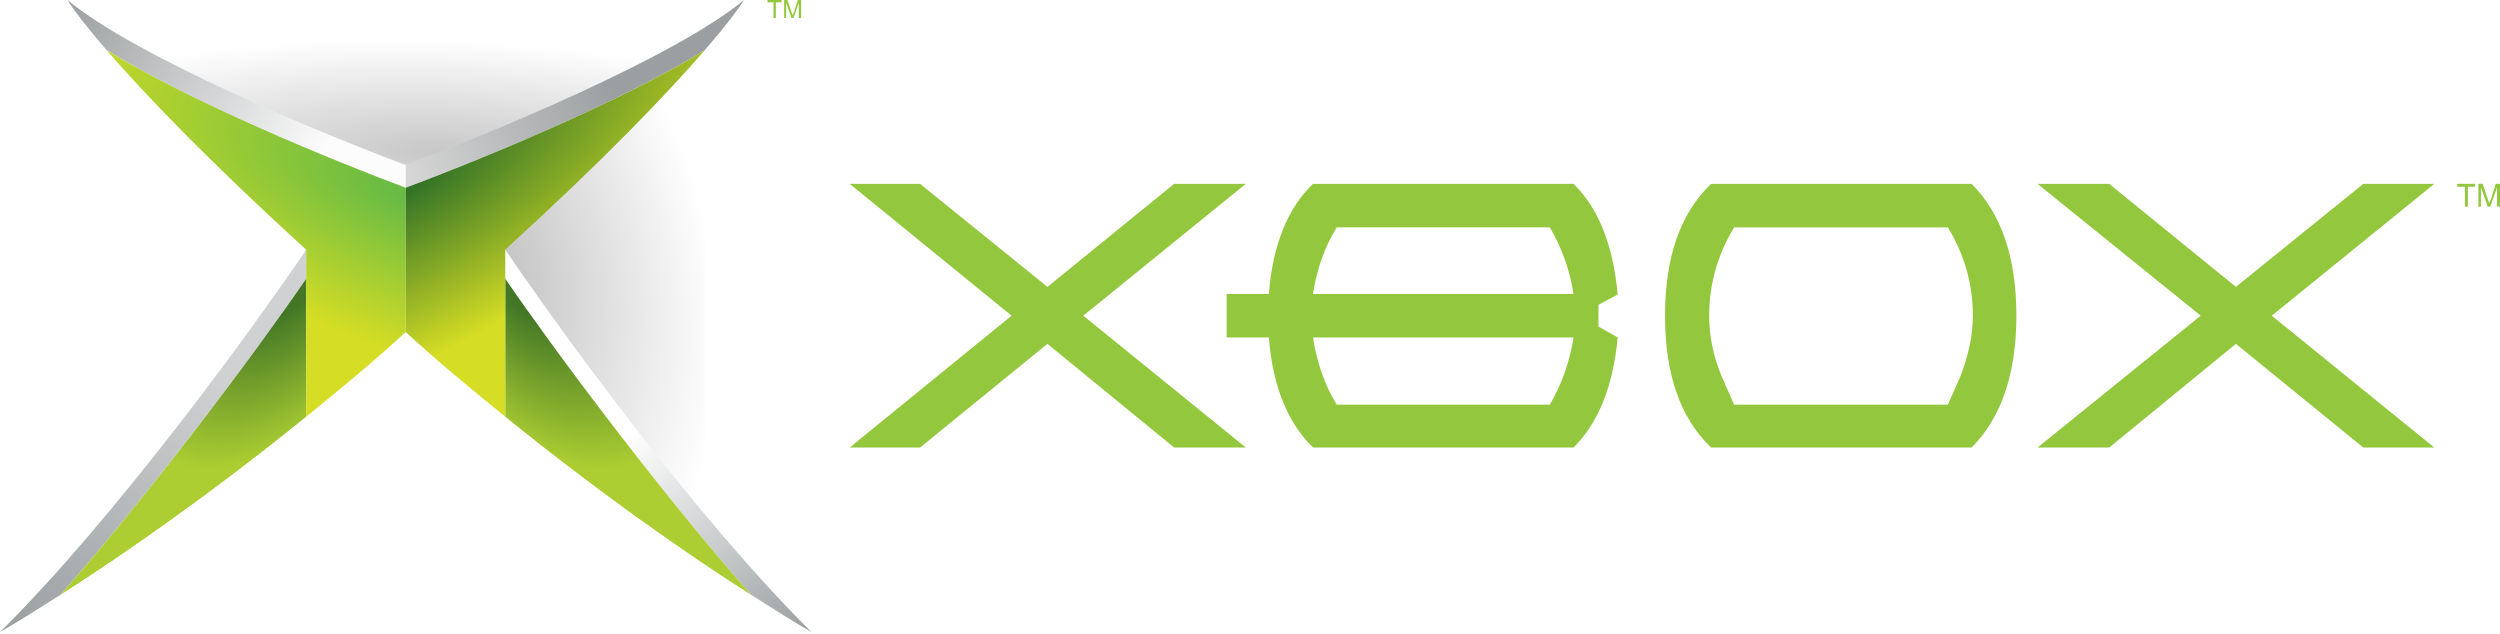
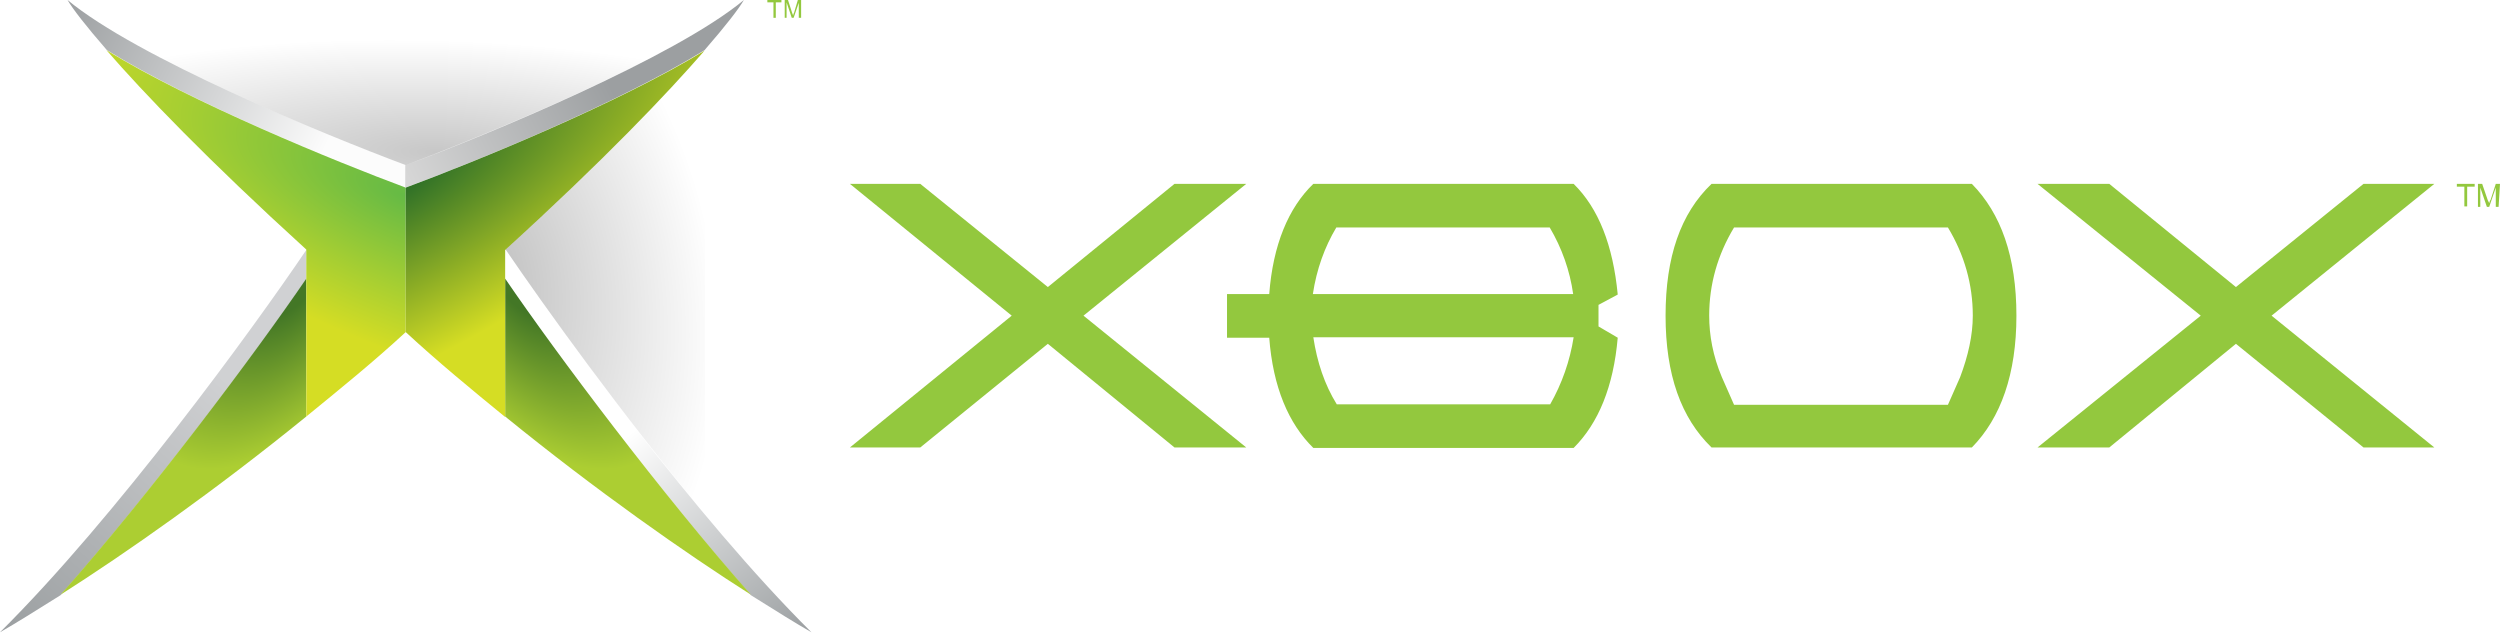
- <svg xmlns="http://www.w3.org/2000/svg" width="533" height="135" viewBox="0 0 533 135" fill="none">
-   <path d="M0 134.753C3.521 132.746 7.263 130.385 12.864 126.826C31.777 105.498 54.318 75.423 65.276 59.428V53.234C53.754 70.271 24.568 110.427 0 134.753Z" fill="url(#paint0_linear)" />
-   <path d="M65.276 88.839C45.984 104.498 26.835 117.949 12.865 126.826C31.773 105.498 54.322 75.417 65.276 59.428V88.839Z" fill="url(#paint1_radial)" />
-   <path d="M86.5 35.172C68.636 28.529 29.119 12.192 14.381 0C15.523 1.877 18.192 5.442 22.741 10.699C40.732 21.822 71.375 34.398 86.5 40.023V35.172Z" fill="url(#paint2_linear)" />
-   <path d="M86.5 40.023V70.777C79.661 77.113 72.407 83.045 65.275 88.839C65.275 71.597 65.275 53.234 65.275 53.234C44.19 34.019 30.639 19.828 22.74 10.699C40.718 21.813 71.362 34.392 86.5 40.023Z" fill="url(#paint3_radial)" />
-   <path d="M173 134.753C169.479 132.746 165.737 130.385 160.135 126.826C141.223 105.498 118.682 75.423 107.724 59.428V53.234C119.246 70.271 148.432 110.427 173 134.753Z" fill="url(#paint4_linear)" />
-   <path d="M107.724 88.839C127.016 104.498 146.165 117.949 160.135 126.826C141.227 105.498 118.678 75.417 107.724 59.428V88.839Z" fill="url(#paint5_radial)" />
-   <path d="M86.5 35.172C104.364 28.529 143.881 12.192 158.619 0C157.477 1.877 154.808 5.442 150.259 10.699C132.268 21.822 101.625 34.398 86.5 40.023V35.172Z" fill="url(#paint6_linear)" />
-   <path d="M86.5 40.023V70.777C93.339 77.113 100.593 83.045 107.724 88.839C107.724 71.597 107.724 53.234 107.724 53.234C128.81 34.019 142.361 19.828 150.26 10.699C132.282 21.813 101.638 34.392 86.5 40.023Z" fill="url(#paint7_radial)" />
-   <path fill-rule="evenodd" clip-rule="evenodd" d="M150.26 10.699C142.361 19.828 128.81 34.019 107.725 53.234C115.792 65.163 132.521 88.428 150.26 109.656V10.699Z" fill="url(#paint8_radial)" />
-   <path fill-rule="evenodd" clip-rule="evenodd" d="M14.381 0H158.62C143.882 12.192 104.364 28.529 86.5 35.172C68.636 28.529 29.119 12.192 14.381 0Z" fill="url(#paint9_radial)" />
-   <path d="M533 39.188H532.099L531.013 42.611C530.861 42.823 530.768 43.071 530.744 43.331C530.637 43.129 530.546 42.919 530.474 42.703L529.299 39.188H528.397V44.055H528.939V39.909L530.383 44.055H530.92L532.365 39.998V44.055H532.996V39.188H533ZM526.148 39.816H527.68V39.188H523.895V39.816H525.518V44.055H526.148V39.816ZM503.851 39.195L476.698 61.164L449.679 39.195H434.398L469.193 67.306L434.398 95.415H449.679L476.698 73.309L503.851 95.415H518.996L484.337 67.306L518.996 39.195H503.851ZM429.895 67.306C429.895 54.752 426.621 45.475 420.345 39.195H364.81C358.258 45.475 354.985 54.752 354.985 67.306C354.985 79.858 358.258 89.137 364.81 95.417H420.345C426.621 89.135 429.895 79.722 429.895 67.306ZM420.616 67.306C420.616 71.536 419.665 75.9 417.887 80.407L415.294 86.273H369.718L367.125 80.407C365.215 75.902 364.396 71.538 364.396 67.306C364.396 60.62 366.171 54.342 369.718 48.475H415.294C418.843 54.34 420.616 60.62 420.616 67.306ZM340.796 69.626V64.986L344.889 62.801C343.933 52.295 340.796 44.383 335.474 39.195H279.936C274.614 44.246 271.34 52.159 270.521 62.664H261.518V71.945H270.521C271.34 82.449 274.614 90.23 279.936 95.417H335.474C340.796 90.093 343.931 82.317 344.889 71.945L340.796 69.626ZM330.425 48.473C332.991 52.841 334.704 57.656 335.474 62.662H279.936C280.756 57.342 282.392 52.703 284.985 48.473H330.425ZM335.474 71.945C334.705 76.996 332.992 81.857 330.425 86.273H284.985C282.392 82.043 280.756 77.268 279.936 71.945H335.474Z" fill="#93C83E" />
-   <path d="M230.952 67.306L265.608 39.194H250.327L223.31 61.164L196.157 39.194H181.146L215.668 67.306L181.146 95.415H196.157L223.31 73.309L250.327 95.415H265.608L230.952 67.306V67.306Z" fill="#93C83E" />
-   <path d="M170.098 0H170.805V3.838H170.308V0.639L169.168 3.838H168.745L167.607 0.569V3.838H167.179V0H167.89L168.817 2.772C168.874 2.942 168.945 3.108 169.03 3.267C169.049 3.062 169.122 2.867 169.242 2.7L170.098 0Z" fill="#93C83E" />
-   <path d="M166.614 0.495H165.406V3.838H164.909V0.495H163.629V0H166.614V0.495Z" fill="#93C83E" />
-   <defs>
-     <linearGradient id="paint0_linear" x1="46.39" y1="79.396" x2="4.56735e-06" y2="134.233" gradientUnits="userSpaceOnUse">
-       <stop stop-color="#D0D1D3" />
-       <stop offset="1" stop-color="#9B9FA1" />
-     </linearGradient>
-     <radialGradient id="paint1_radial" cx="0" cy="0" r="1" gradientUnits="userSpaceOnUse" gradientTransform="translate(61.5928 58.0883) rotate(124.701) scale(100.02 56.6779)">
-       <stop offset="0.107" stop-color="#437726" />
-       <stop offset="0.475" stop-color="#ACCE32" />
-     </radialGradient>
-     <linearGradient id="paint2_linear" x1="14.381" y1="0.996" x2="86.5" y2="37.034" gradientUnits="userSpaceOnUse">
-       <stop stop-color="#9C9FA1" />
-       <stop offset="0.779" stop-color="#FCFCFC" />
-     </linearGradient>
-     <radialGradient id="paint3_radial" cx="0" cy="0" r="1" gradientUnits="userSpaceOnUse" gradientTransform="translate(86.4999 41.8856) rotate(-156.772) scale(87.861 31.9625)">
-       <stop stop-color="#65BA45" />
-       <stop offset="1" stop-color="#D5DD24" />
-     </radialGradient>
-     <linearGradient id="paint4_linear" x1="137.352" y1="90.008" x2="173" y2="134.233" gradientUnits="userSpaceOnUse">
-       <stop stop-color="white" />
-       <stop offset="1" stop-color="#9B9FA1" />
-     </linearGradient>
-     <radialGradient id="paint5_radial" cx="0" cy="0" r="1" gradientUnits="userSpaceOnUse" gradientTransform="translate(111.407 58.0883) rotate(55.2988) scale(100.02 56.6779)">
-       <stop offset="0.107" stop-color="#437726" />
-       <stop offset="0.475" stop-color="#ACCE32" />
-     </radialGradient>
-     <linearGradient id="paint6_linear" x1="158.619" y1="0.996" x2="86.5" y2="37.034" gradientUnits="userSpaceOnUse">
-       <stop offset="0.411" stop-color="#9C9FA1" />
-       <stop offset="1" stop-color="#D6D6D6" />
-     </linearGradient>
-     <radialGradient id="paint7_radial" cx="0" cy="0" r="1" gradientUnits="userSpaceOnUse" gradientTransform="translate(81.7355 37.5974) rotate(-28.9797) scale(102.99 39.0963)">
-       <stop offset="0.137" stop-color="#337327" />
-       <stop offset="1" stop-color="#D5DD24" />
-     </radialGradient>
-     <radialGradient id="paint8_radial" cx="0" cy="0" r="1" gradientUnits="userSpaceOnUse" gradientTransform="translate(102.354 58.8217) rotate(-12.4855) scale(49.6878 77.4889)">
-       <stop stop-opacity="0.26" />
-       <stop offset="1" stop-opacity="0" />
-     </radialGradient>
-     <radialGradient id="paint9_radial" cx="0" cy="0" r="1" gradientUnits="userSpaceOnUse" gradientTransform="translate(93.3441 32.4862) rotate(-88.3397) scale(23.9199 94.8363)">
-       <stop stop-opacity="0.22" />
-       <stop offset="1" stop-opacity="0" />
-     </radialGradient>
-   </defs>
+ <svg xmlns="http://www.w3.org/2000/svg" version="1.1" id="Layer_1" x="0px" y="0px" viewBox="0 0 533 135" style="enable-background:new 0 0 533 135;" xml:space="preserve">
+   <linearGradient id="SVGID_1_" gradientUnits="userSpaceOnUse" x1="47.413" y1="55.628" x2="1.022" y2="0.792" gradientTransform="matrix(1 0 0 -1 0 135.8898)">
+     <stop offset="0" style="stop-color:#D0D1D3" />
+     <stop offset="1" style="stop-color:#9B9FA1" />
+   </linearGradient>
+   <path style="fill:url(#SVGID_1_);" d="M0,134.8c3.5-2,7.3-4.4,12.9-7.9c18.9-21.3,41.5-51.4,52.4-67.4v-6.2  C53.8,70.3,24.6,110.4,0,134.8z" />
+   <radialGradient id="SVGID_2_" cx="-28.275" cy="492.885" r="1" gradientTransform="matrix(-56.9408 82.2299 46.5968 32.2664 -24515.291 -13520.489)" gradientUnits="userSpaceOnUse">
+     <stop offset="0.107" style="stop-color:#437726" />
+     <stop offset="0.475" style="stop-color:#ACCE32" />
+   </radialGradient>
+   <path style="fill:url(#SVGID_2_);" d="M65.3,88.8c-19.3,15.7-38.4,29.1-52.4,38c18.9-21.3,41.5-51.4,52.4-67.4V88.8z" />
+   <linearGradient id="SVGID_3_" gradientUnits="userSpaceOnUse" x1="13.493" y1="133.118" x2="85.613" y2="97.08" gradientTransform="matrix(1 0 0 -1 0 135.8898)">
+     <stop offset="0" style="stop-color:#9C9FA1" />
+     <stop offset="0.779" style="stop-color:#FCFCFC" />
+   </linearGradient>
+   <path style="fill:url(#SVGID_3_);" d="M86.5,35.2C68.6,28.5,29.1,12.2,14.4,0c1.1,1.9,3.8,5.4,8.4,10.7c18,11.1,48.6,23.7,63.8,29.3  V35.2z" />
+   <radialGradient id="SVGID_4_" cx="-32.909" cy="498.656" r="1" gradientTransform="matrix(-80.7392 -34.6516 -12.6057 29.3717 3715.393 -15744.843)" gradientUnits="userSpaceOnUse">
+     <stop offset="0" style="stop-color:#65BA45" />
+     <stop offset="1" style="stop-color:#D5DD24" />
+   </radialGradient>
+   <path style="fill:url(#SVGID_4_);" d="M86.5,40v30.8C79.7,77.1,72.4,83,65.3,88.8c0-17.2,0-35.6,0-35.6C44.2,34,30.6,19.8,22.7,10.7  C40.7,21.8,71.4,34.4,86.5,40z" />
+   <linearGradient id="SVGID_5_" gradientUnits="userSpaceOnUse" x1="135.051" y1="44.027" x2="170.699" y2="-0.198" gradientTransform="matrix(1 0 0 -1 0 135.8898)">
+     <stop offset="0" style="stop-color:#FFFFFF" />
+     <stop offset="1" style="stop-color:#9B9FA1" />
+   </linearGradient>
+   <path style="fill:url(#SVGID_5_);" d="M173,134.8c-3.5-2-7.3-4.4-12.9-7.9c-18.9-21.3-41.5-51.4-52.4-67.4v-6.2  C119.2,70.3,148.4,110.4,173,134.8z" />
+   <radialGradient id="SVGID_6_" cx="-27.922" cy="485.794" r="1" gradientTransform="matrix(56.9411 82.2297 46.5967 -32.2665 -20935.084 18028.99)" gradientUnits="userSpaceOnUse">
+     <stop offset="0.107" style="stop-color:#437726" />
+     <stop offset="0.475" style="stop-color:#ACCE32" />
+   </radialGradient>
+   <path style="fill:url(#SVGID_6_);" d="M107.7,88.8c19.3,15.7,38.4,29.1,52.4,38c-18.9-21.3-41.5-51.4-52.4-67.4V88.8z" />
+   <linearGradient id="SVGID_7_" gradientUnits="userSpaceOnUse" x1="159.506" y1="133.118" x2="87.387" y2="97.08" gradientTransform="matrix(1 0 0 -1 0 135.8898)">
+     <stop offset="0.411" style="stop-color:#9C9FA1" />
+     <stop offset="1" style="stop-color:#D6D6D6" />
+   </linearGradient>
+   <path style="fill:url(#SVGID_7_);" d="M86.5,35.2c17.9-6.6,57.4-23,72.1-35.2c-1.1,1.9-3.8,5.4-8.4,10.7  c-18,11.1-48.6,23.7-63.8,29.3V35.2z" />
+   <radialGradient id="SVGID_8_" cx="-32.397" cy="480.607" r="1" gradientTransform="matrix(90.0948 -49.8986 -18.9421 -34.2011 12104.296 14858.314)" gradientUnits="userSpaceOnUse">
+     <stop offset="0.137" style="stop-color:#337327" />
+     <stop offset="1" style="stop-color:#D5DD24" />
+   </radialGradient>
+   <path style="fill:url(#SVGID_8_);" d="M86.5,40v30.8c6.8,6.3,14.1,12.3,21.2,18.1c0-17.2,0-35.6,0-35.6  c21.1-19.2,34.6-33.4,42.5-42.5C132.3,21.8,101.6,34.4,86.5,40z" />
+   <radialGradient id="SVGID_9_" cx="-31.927" cy="484.356" r="1" gradientTransform="matrix(48.5127 -10.7421 -16.7525 -75.6563 9765.386 36360.434)" gradientUnits="userSpaceOnUse">
+     <stop offset="0" style="stop-color:#000000;stop-opacity:0.26" />
+     <stop offset="1" style="stop-color:#000000;stop-opacity:0" />
+   </radialGradient>
+   <path style="fill-rule:evenodd;clip-rule:evenodd;fill:url(#SVGID_9_);" d="M150.3,10.7c-7.9,9.1-21.4,23.3-42.5,42.5  c8.1,11.9,24.8,35.2,42.5,56.4V10.7z" />
+   <radialGradient id="SVGID_10_" cx="-45.714" cy="488.455" r="1" gradientTransform="matrix(0.693 -23.9099 -94.7965 -2.7478 46428.871 281.6303)" gradientUnits="userSpaceOnUse">
+     <stop offset="0" style="stop-color:#000000;stop-opacity:0.22" />
+     <stop offset="1" style="stop-color:#000000;stop-opacity:0" />
+   </radialGradient>
+   <path style="fill-rule:evenodd;clip-rule:evenodd;fill:url(#SVGID_10_);" d="M14.4,0h144.2c-14.7,12.2-54.3,28.5-72.1,35.2  C68.6,28.5,29.1,12.2,14.4,0z" />
+   <path style="fill:#93C83E;" d="M533,39.2h-0.9l-1.1,3.4c-0.2,0.2-0.2,0.5-0.3,0.7c-0.1-0.2-0.2-0.4-0.3-0.6l-1.2-3.5h-0.9v4.9h0.5  v-4.1l1.4,4.1h0.5l1.4-4.1v4.1h0.6L533,39.2L533,39.2z M526.1,39.8h1.5v-0.6h-3.8v0.6h1.6v4.2h0.6V39.8z M503.9,39.2l-27.2,22  l-27-22h-15.3l34.8,28.1l-34.8,28.1h15.3l27-22.1l27.2,22.1H519l-34.7-28.1L519,39.2H503.9z M429.9,67.3c0-12.6-3.3-21.8-9.5-28.1  h-55.5c-6.6,6.3-9.8,15.6-9.8,28.1c0,12.6,3.3,21.8,9.8,28.1h55.5C426.6,89.1,429.9,79.7,429.9,67.3z M420.6,67.3  c0,4.2-1,8.6-2.7,13.1l-2.6,5.9h-45.6l-2.6-5.9c-1.9-4.5-2.7-8.9-2.7-13.1c0-6.7,1.8-13,5.3-18.8h45.6  C418.8,54.3,420.6,60.6,420.6,67.3z M340.8,69.6V65l4.1-2.2c-1-10.5-4.1-18.4-9.4-23.6h-55.5c-5.3,5.1-8.6,13-9.4,23.5h-9v9.3h9  c0.8,10.5,4.1,18.3,9.4,23.5h55.5c5.3-5.3,8.5-13.1,9.4-23.5L340.8,69.6z M330.4,48.5c2.6,4.4,4.3,9.2,5,14.2h-55.5  c0.8-5.3,2.5-10,5-14.2H330.4z M335.5,71.9c-0.8,5.1-2.5,9.9-5,14.3H285c-2.6-4.2-4.2-9-5-14.3H335.5z" />
+   <path style="fill:#93C83E;" d="M231,67.3l34.7-28.1h-15.3l-27,22l-27.2-22h-15l34.5,28.1l-34.5,28.1h15l27.2-22.1l27,22.1h15.3  L231,67.3L231,67.3z" />
+   <path style="fill:#93C83E;" d="M170.1,0h0.7v3.8h-0.5V0.6l-1.1,3.2h-0.4l-1.1-3.3v3.3h-0.4V0h0.7l0.9,2.8c0.1,0.2,0.1,0.3,0.2,0.5  c0-0.2,0.1-0.4,0.2-0.6L170.1,0z" />
+   <path style="fill:#93C83E;" d="M166.6,0.5h-1.2v3.3h-0.5V0.5h-1.3V0h3V0.5z" />
</svg>
